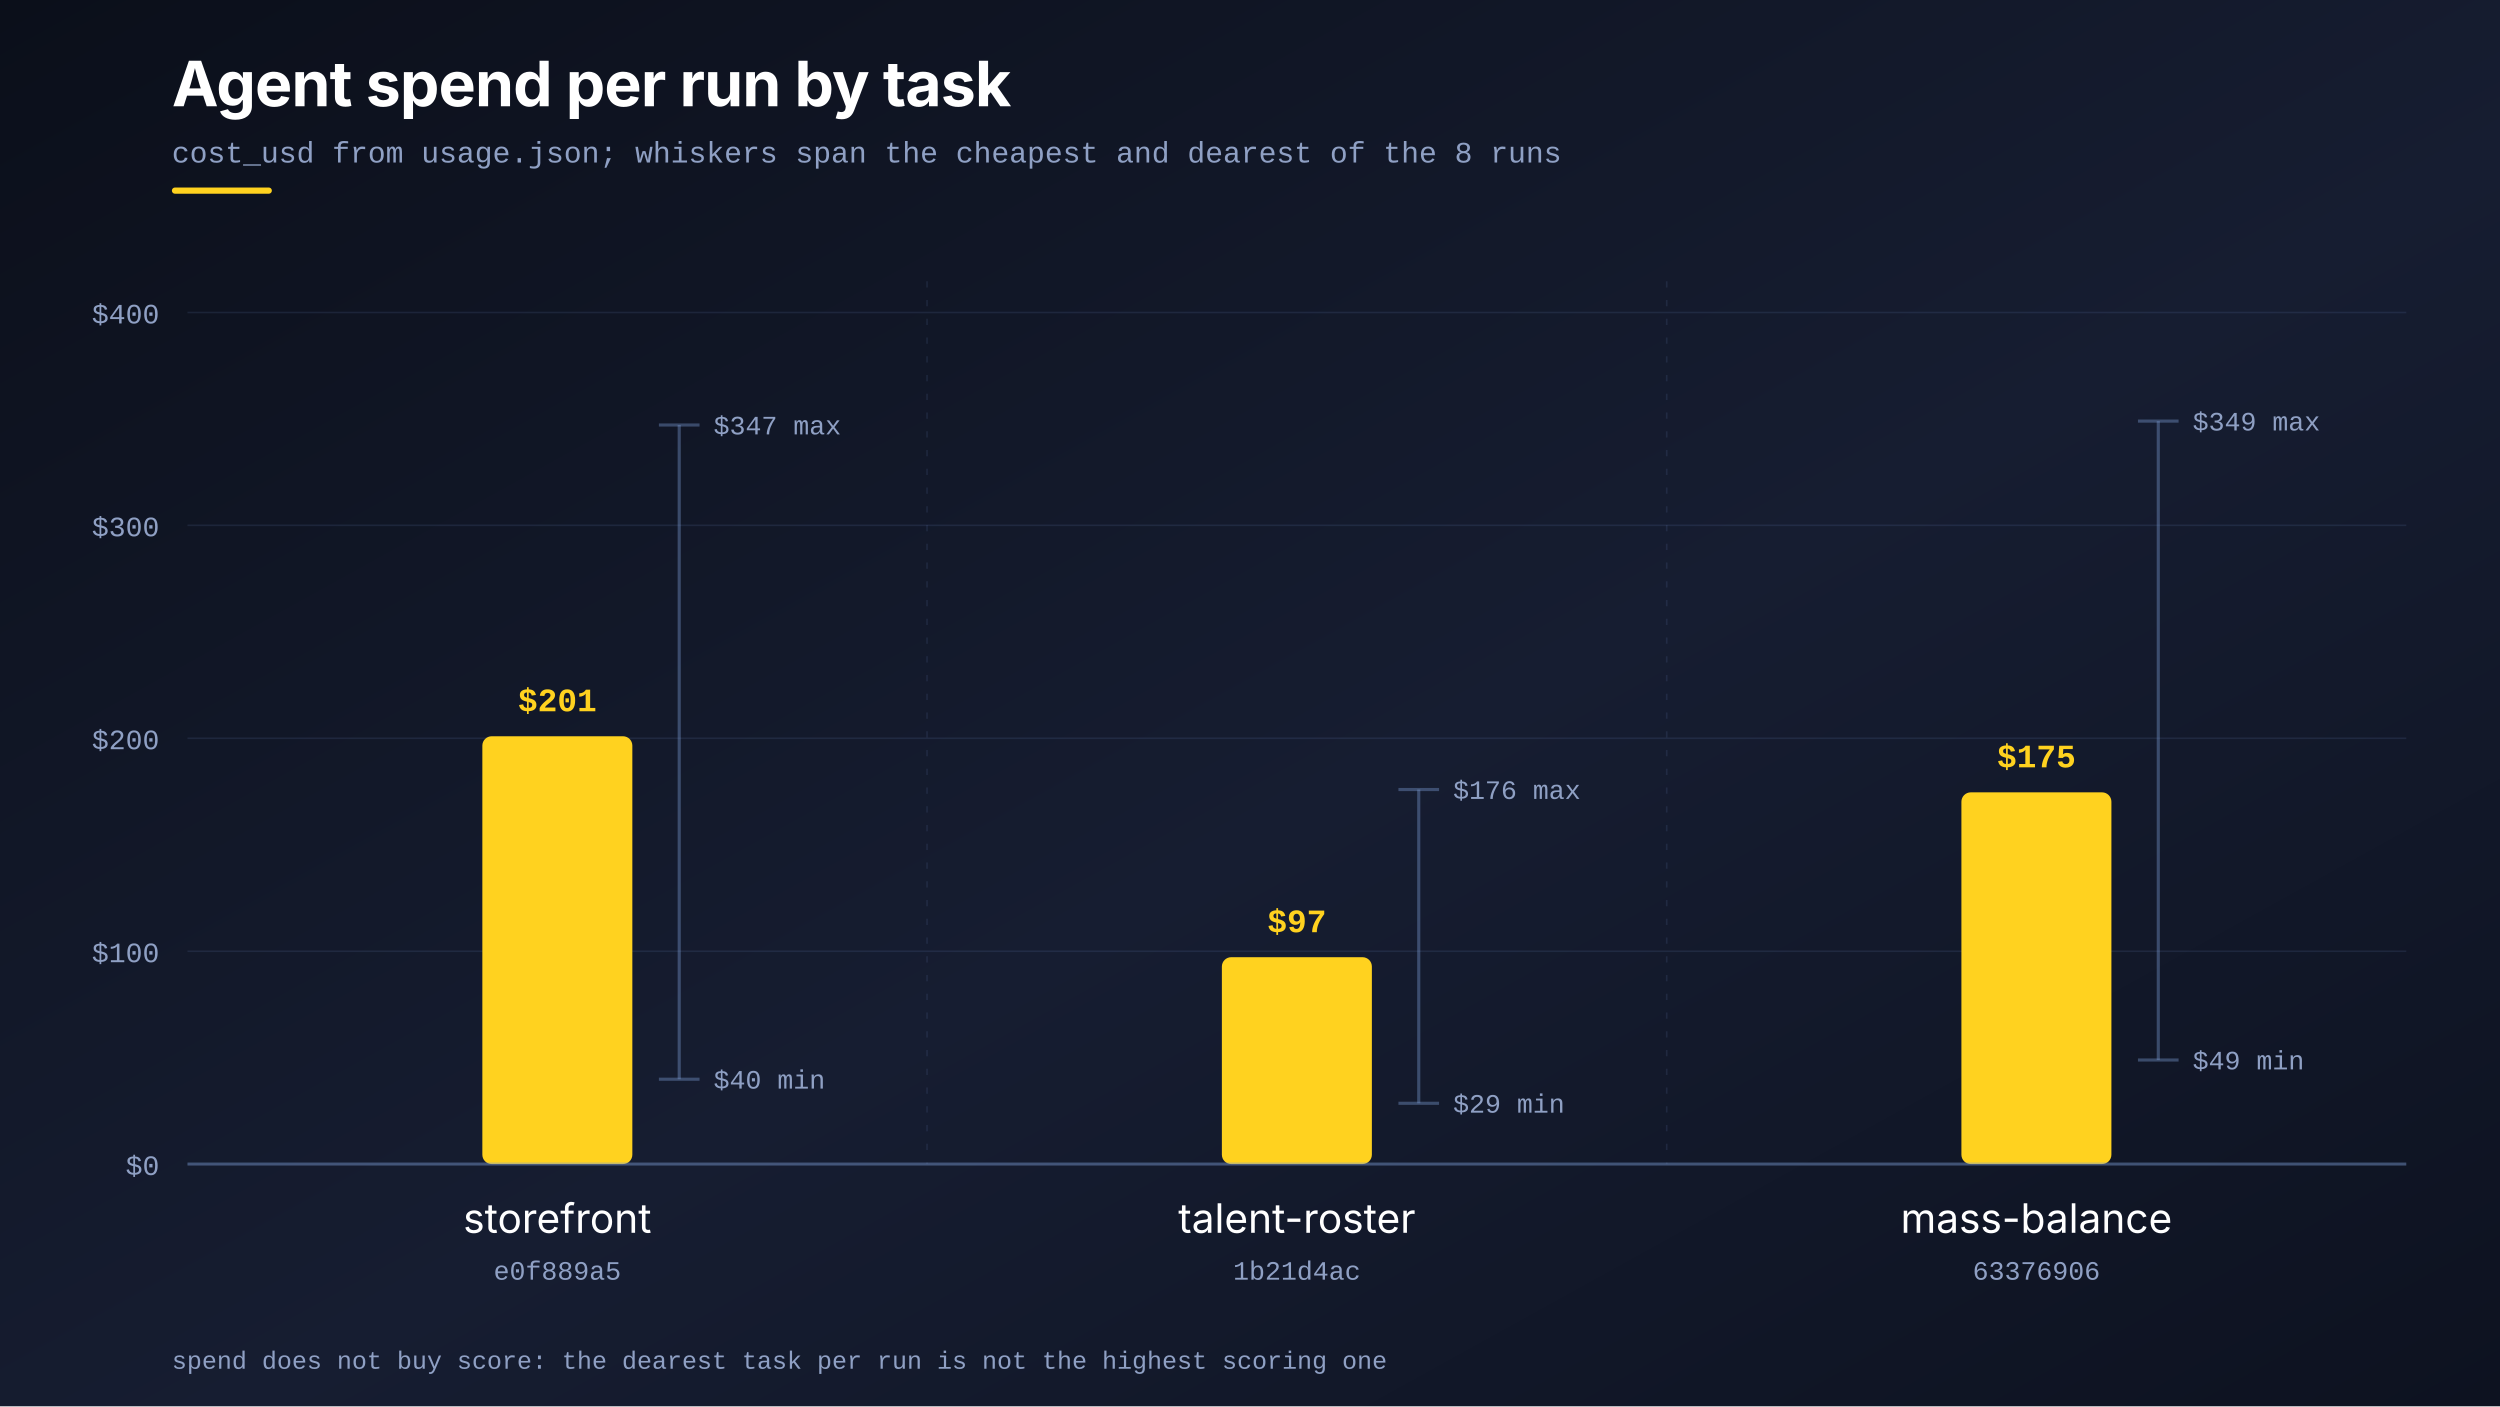
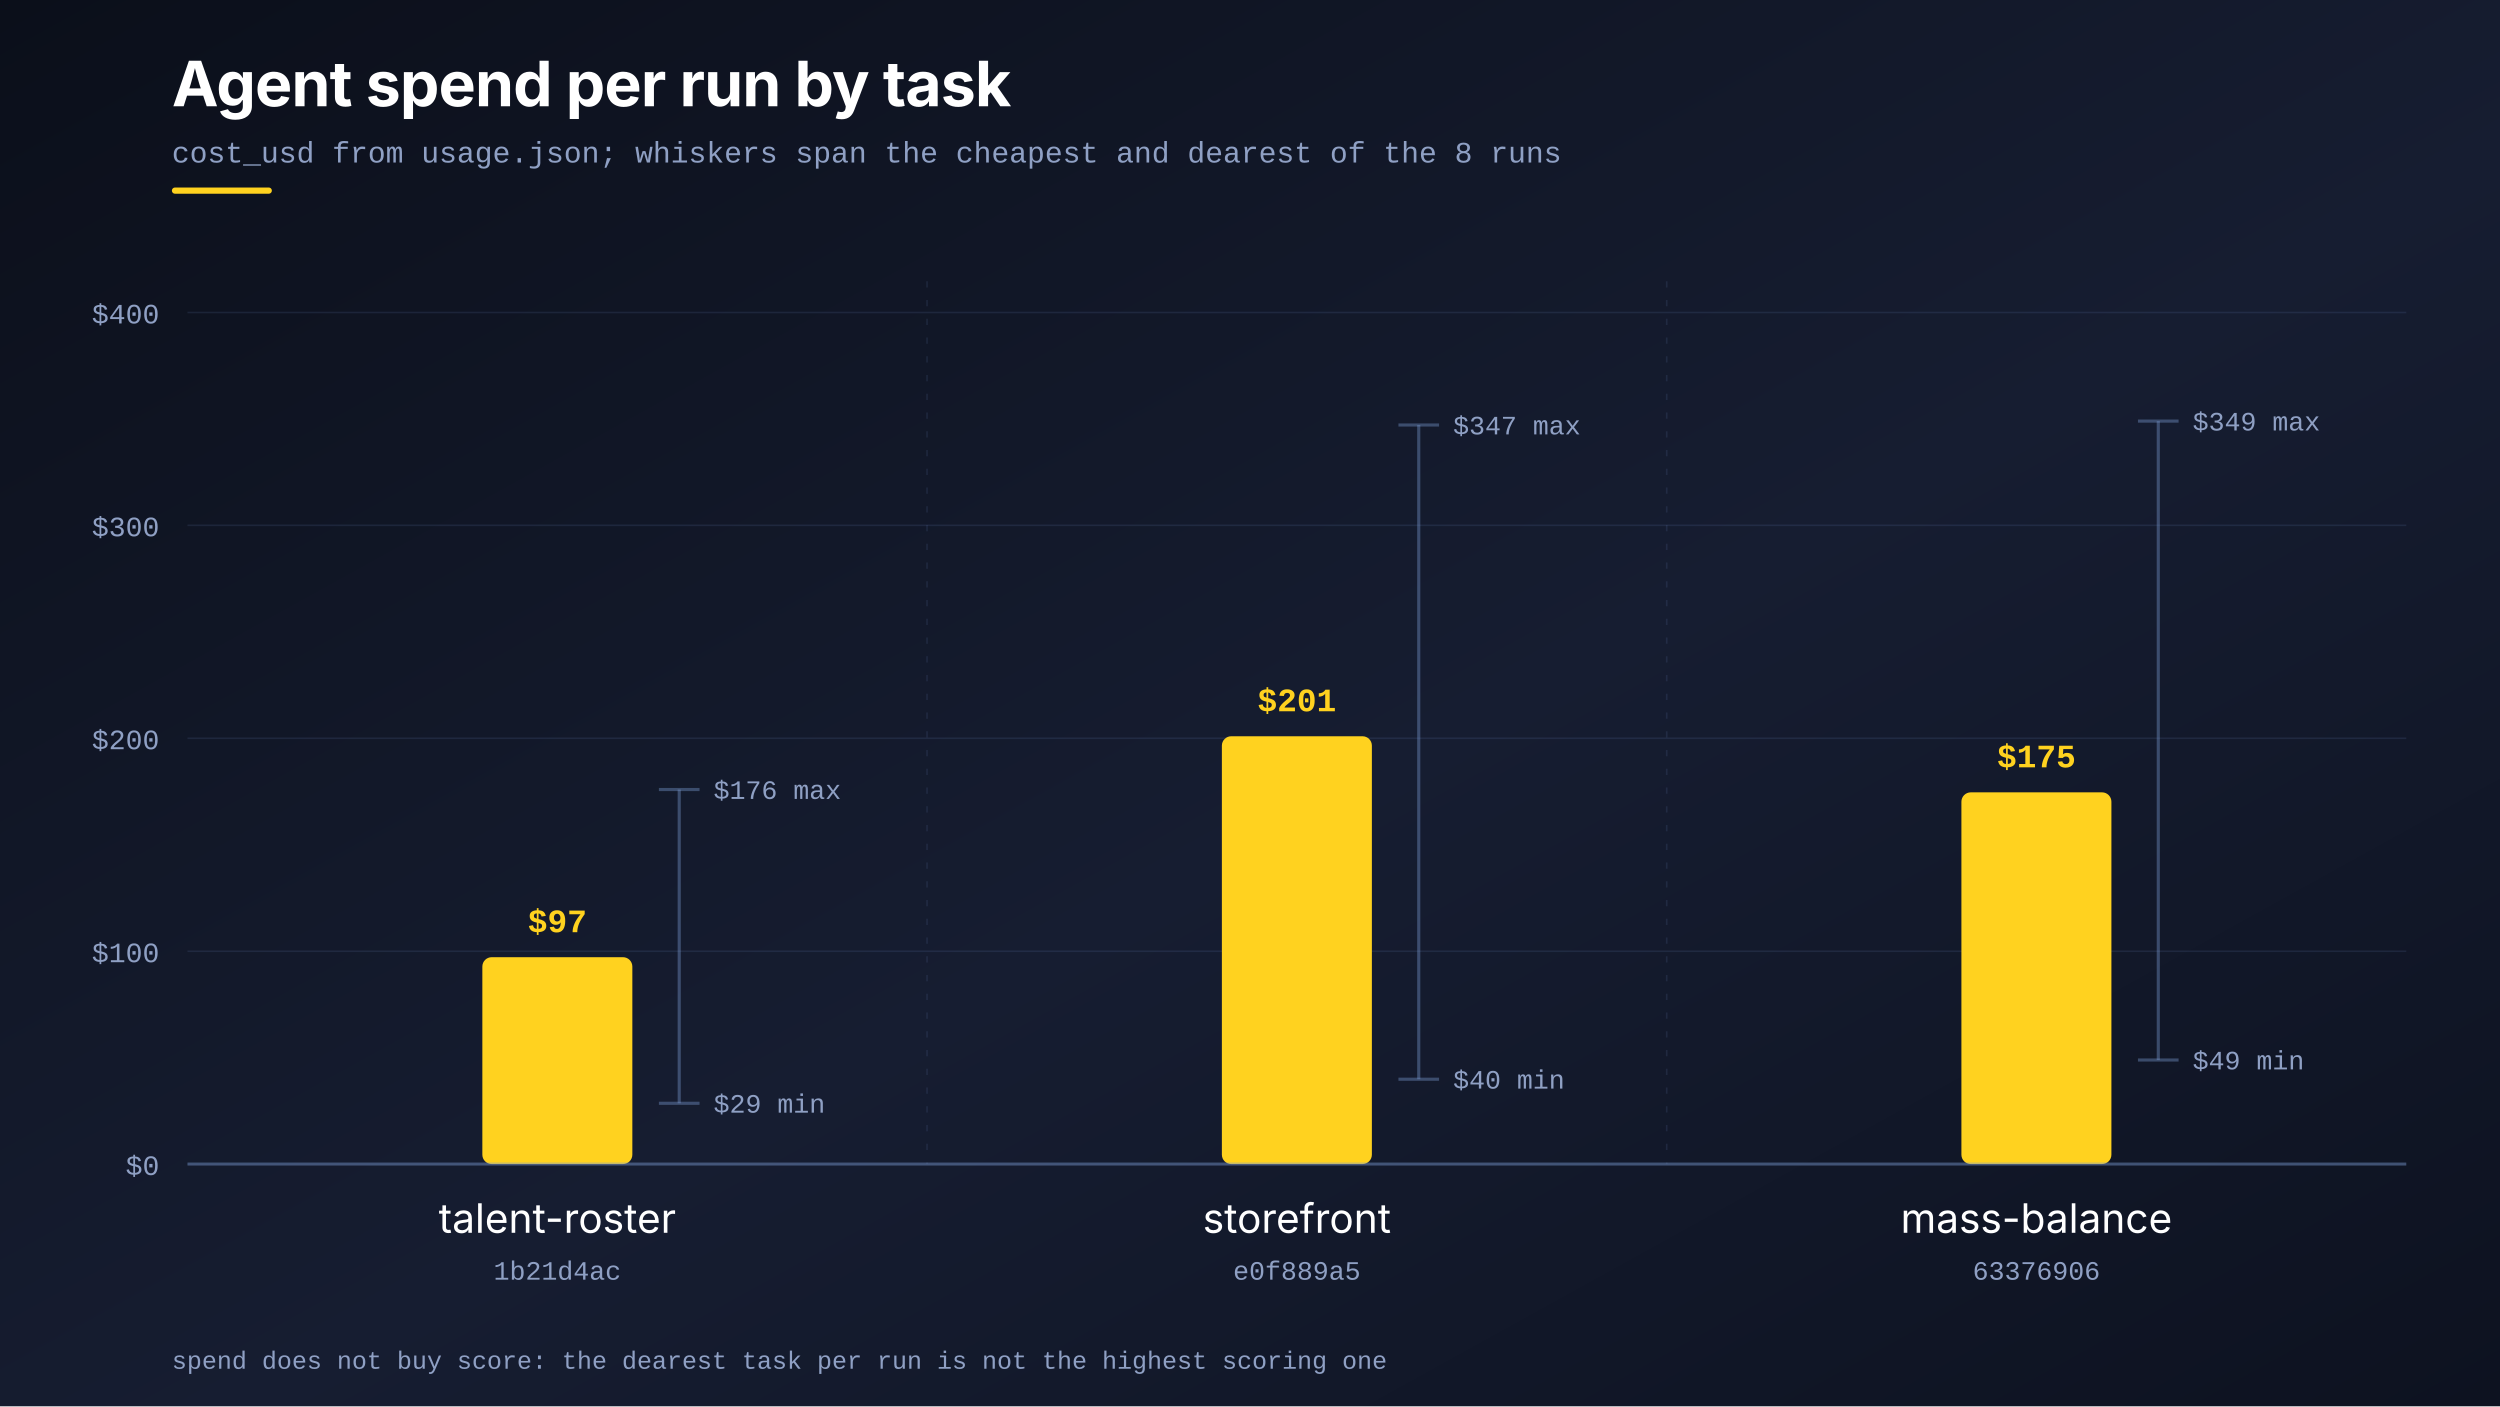
<svg xmlns="http://www.w3.org/2000/svg" viewBox="0 0 1600 900" width="1600" height="900" role="img" aria-label="Agent spend per run by task. cost_usd from usage.json; whiskers span the cheapest and dearest of the 8 runs">
  <defs>
    <linearGradient id="bg" x1="0" y1="0" x2="1" y2="1">
      <stop offset="0%" stop-color="#0b0f1a" />
      <stop offset="55%" stop-color="#161d31" />
      <stop offset="100%" stop-color="#0d1220" />
    </linearGradient>
    <filter id="glow" x="-50%" y="-50%" width="200%" height="200%">
      <feGaussianBlur stdDeviation="6" />
    </filter>
  </defs>
  <rect width="1600" height="900" fill="url(#bg)" />
  <text x="110" y="68" font-family="'DM Sans','Inter','Segoe UI',Roboto,ui-sans-serif,system-ui,sans-serif" font-size="40" font-weight="bold" fill="#ffffff" letter-spacing="-0.5">Agent spend per run by task</text>
  <text x="110" y="104" font-family="'JetBrains Mono','SF Mono','Berkeley Mono',ui-monospace,'Courier New',monospace" font-size="19" fill="#8fa0c4">cost_usd from usage.json; whiskers span the cheapest and dearest of the 8 runs</text>
  <rect x="110" y="120" width="64" height="4" rx="2" fill="#ffd21f" />
  <line x1="120" y1="745.0" x2="1540" y2="745.0" stroke="rgba(122,153,209,0.13)" stroke-width="1" />
  <text x="102" y="752.0" text-anchor="end" font-family="'JetBrains Mono','SF Mono','Berkeley Mono',ui-monospace,'Courier New',monospace" font-size="18" fill="#8fa0c4">$0</text>
  <line x1="120" y1="608.8" x2="1540" y2="608.8" stroke="rgba(122,153,209,0.13)" stroke-width="1" />
  <text x="102" y="615.8" text-anchor="end" font-family="'JetBrains Mono','SF Mono','Berkeley Mono',ui-monospace,'Courier New',monospace" font-size="18" fill="#8fa0c4">$100</text>
  <line x1="120" y1="472.5" x2="1540" y2="472.5" stroke="rgba(122,153,209,0.13)" stroke-width="1" />
  <text x="102" y="479.5" text-anchor="end" font-family="'JetBrains Mono','SF Mono','Berkeley Mono',ui-monospace,'Courier New',monospace" font-size="18" fill="#8fa0c4">$200</text>
  <line x1="120" y1="336.2" x2="1540" y2="336.2" stroke="rgba(122,153,209,0.13)" stroke-width="1" />
  <text x="102" y="343.2" text-anchor="end" font-family="'JetBrains Mono','SF Mono','Berkeley Mono',ui-monospace,'Courier New',monospace" font-size="18" fill="#8fa0c4">$300</text>
  <line x1="120" y1="200.0" x2="1540" y2="200.0" stroke="rgba(122,153,209,0.13)" stroke-width="1" />
  <text x="102" y="207.0" text-anchor="end" font-family="'JetBrains Mono','SF Mono','Berkeley Mono',ui-monospace,'Courier New',monospace" font-size="18" fill="#8fa0c4">$400</text>
-   <rect x="308.7" y="471.2" width="96.0" height="273.8" rx="6" fill="#ffd21f" />
-   <text x="356.7" y="455.2" text-anchor="middle" font-family="'JetBrains Mono','SF Mono','Berkeley Mono',ui-monospace,'Courier New',monospace" font-size="21" font-weight="bold" fill="#ffd21f">$201</text>
-   <line x1="434.7" y1="272.0" x2="434.7" y2="690.7" stroke="rgba(122,153,209,0.40)" stroke-width="2" />
-   <line x1="421.7" y1="272.0" x2="447.7" y2="272.0" stroke="rgba(122,153,209,0.40)" stroke-width="2" />
-   <line x1="421.7" y1="690.7" x2="447.7" y2="690.7" stroke="rgba(122,153,209,0.40)" stroke-width="2" />
-   <text x="456.7" y="278.0" font-family="'JetBrains Mono','SF Mono','Berkeley Mono',ui-monospace,'Courier New',monospace" font-size="17" fill="#8fa0c4">$347 max</text>
-   <text x="456.7" y="696.7" font-family="'JetBrains Mono','SF Mono','Berkeley Mono',ui-monospace,'Courier New',monospace" font-size="17" fill="#8fa0c4">$40 min</text>
-   <text x="356.7" y="789" text-anchor="middle" font-family="'DM Sans','Inter','Segoe UI',Roboto,ui-sans-serif,system-ui,sans-serif" font-size="26" fill="#ffffff">storefront</text>
-   <text x="356.7" y="819" text-anchor="middle" font-family="'JetBrains Mono','SF Mono','Berkeley Mono',ui-monospace,'Courier New',monospace" font-size="17" fill="#8fa0c4">e0f889a5</text>
+   <rect x="308.7" y="612.6" width="96.0" height="132.4" rx="6" fill="#ffd21f" />
+   <text x="356.7" y="596.6" text-anchor="middle" font-family="'JetBrains Mono','SF Mono','Berkeley Mono',ui-monospace,'Courier New',monospace" font-size="21" font-weight="bold" fill="#ffd21f">$97</text>
+   <line x1="434.7" y1="505.3" x2="434.7" y2="706.1" stroke="rgba(122,153,209,0.40)" stroke-width="2" />
+   <line x1="421.7" y1="505.3" x2="447.7" y2="505.3" stroke="rgba(122,153,209,0.40)" stroke-width="2" />
+   <line x1="421.7" y1="706.1" x2="447.7" y2="706.1" stroke="rgba(122,153,209,0.40)" stroke-width="2" />
+   <text x="456.7" y="511.3" font-family="'JetBrains Mono','SF Mono','Berkeley Mono',ui-monospace,'Courier New',monospace" font-size="17" fill="#8fa0c4">$176 max</text>
+   <text x="456.7" y="712.1" font-family="'JetBrains Mono','SF Mono','Berkeley Mono',ui-monospace,'Courier New',monospace" font-size="17" fill="#8fa0c4">$29 min</text>
+   <text x="356.7" y="789" text-anchor="middle" font-family="'DM Sans','Inter','Segoe UI',Roboto,ui-sans-serif,system-ui,sans-serif" font-size="26" fill="#ffffff">talent-roster</text>
+   <text x="356.7" y="819" text-anchor="middle" font-family="'JetBrains Mono','SF Mono','Berkeley Mono',ui-monospace,'Courier New',monospace" font-size="17" fill="#8fa0c4">1b21d4ac</text>
  <line x1="593.3" y1="180" x2="593.3" y2="745" stroke="rgba(122,153,209,0.13)" stroke-width="1" stroke-dasharray="4 8" />
-   <rect x="782.0" y="612.6" width="96.0" height="132.4" rx="6" fill="#ffd21f" />
-   <text x="830.0" y="596.6" text-anchor="middle" font-family="'JetBrains Mono','SF Mono','Berkeley Mono',ui-monospace,'Courier New',monospace" font-size="21" font-weight="bold" fill="#ffd21f">$97</text>
-   <line x1="908.0" y1="505.3" x2="908.0" y2="706.1" stroke="rgba(122,153,209,0.40)" stroke-width="2" />
-   <line x1="895.0" y1="505.3" x2="921.0" y2="505.3" stroke="rgba(122,153,209,0.40)" stroke-width="2" />
-   <line x1="895.0" y1="706.1" x2="921.0" y2="706.1" stroke="rgba(122,153,209,0.40)" stroke-width="2" />
-   <text x="930.0" y="511.3" font-family="'JetBrains Mono','SF Mono','Berkeley Mono',ui-monospace,'Courier New',monospace" font-size="17" fill="#8fa0c4">$176 max</text>
-   <text x="930.0" y="712.1" font-family="'JetBrains Mono','SF Mono','Berkeley Mono',ui-monospace,'Courier New',monospace" font-size="17" fill="#8fa0c4">$29 min</text>
-   <text x="830.0" y="789" text-anchor="middle" font-family="'DM Sans','Inter','Segoe UI',Roboto,ui-sans-serif,system-ui,sans-serif" font-size="26" fill="#ffffff">talent-roster</text>
-   <text x="830.0" y="819" text-anchor="middle" font-family="'JetBrains Mono','SF Mono','Berkeley Mono',ui-monospace,'Courier New',monospace" font-size="17" fill="#8fa0c4">1b21d4ac</text>
+   <rect x="782.0" y="471.2" width="96.0" height="273.8" rx="6" fill="#ffd21f" />
+   <text x="830.0" y="455.2" text-anchor="middle" font-family="'JetBrains Mono','SF Mono','Berkeley Mono',ui-monospace,'Courier New',monospace" font-size="21" font-weight="bold" fill="#ffd21f">$201</text>
+   <line x1="908.0" y1="272.0" x2="908.0" y2="690.7" stroke="rgba(122,153,209,0.40)" stroke-width="2" />
+   <line x1="895.0" y1="272.0" x2="921.0" y2="272.0" stroke="rgba(122,153,209,0.40)" stroke-width="2" />
+   <line x1="895.0" y1="690.7" x2="921.0" y2="690.7" stroke="rgba(122,153,209,0.40)" stroke-width="2" />
+   <text x="930.0" y="278.0" font-family="'JetBrains Mono','SF Mono','Berkeley Mono',ui-monospace,'Courier New',monospace" font-size="17" fill="#8fa0c4">$347 max</text>
+   <text x="930.0" y="696.7" font-family="'JetBrains Mono','SF Mono','Berkeley Mono',ui-monospace,'Courier New',monospace" font-size="17" fill="#8fa0c4">$40 min</text>
+   <text x="830.0" y="789" text-anchor="middle" font-family="'DM Sans','Inter','Segoe UI',Roboto,ui-sans-serif,system-ui,sans-serif" font-size="26" fill="#ffffff">storefront</text>
+   <text x="830.0" y="819" text-anchor="middle" font-family="'JetBrains Mono','SF Mono','Berkeley Mono',ui-monospace,'Courier New',monospace" font-size="17" fill="#8fa0c4">e0f889a5</text>
  <line x1="1066.7" y1="180" x2="1066.7" y2="745" stroke="rgba(122,153,209,0.13)" stroke-width="1" stroke-dasharray="4 8" />
  <rect x="1255.3" y="507.1" width="96.0" height="237.9" rx="6" fill="#ffd21f" />
  <text x="1303.3" y="491.1" text-anchor="middle" font-family="'JetBrains Mono','SF Mono','Berkeley Mono',ui-monospace,'Courier New',monospace" font-size="21" font-weight="bold" fill="#ffd21f">$175</text>
  <line x1="1381.3" y1="269.5" x2="1381.3" y2="678.4" stroke="rgba(122,153,209,0.40)" stroke-width="2" />
  <line x1="1368.3" y1="269.5" x2="1394.3" y2="269.5" stroke="rgba(122,153,209,0.40)" stroke-width="2" />
  <line x1="1368.3" y1="678.4" x2="1394.3" y2="678.4" stroke="rgba(122,153,209,0.40)" stroke-width="2" />
  <text x="1403.3" y="275.5" font-family="'JetBrains Mono','SF Mono','Berkeley Mono',ui-monospace,'Courier New',monospace" font-size="17" fill="#8fa0c4">$349 max</text>
  <text x="1403.3" y="684.4" font-family="'JetBrains Mono','SF Mono','Berkeley Mono',ui-monospace,'Courier New',monospace" font-size="17" fill="#8fa0c4">$49 min</text>
  <text x="1303.3" y="789" text-anchor="middle" font-family="'DM Sans','Inter','Segoe UI',Roboto,ui-sans-serif,system-ui,sans-serif" font-size="26" fill="#ffffff">mass-balance</text>
  <text x="1303.3" y="819" text-anchor="middle" font-family="'JetBrains Mono','SF Mono','Berkeley Mono',ui-monospace,'Courier New',monospace" font-size="17" fill="#8fa0c4">63376906</text>
  <line x1="120" y1="745" x2="1540" y2="745" stroke="rgba(122,153,209,0.40)" stroke-width="2" />
  <text x="110" y="876" font-family="'JetBrains Mono','SF Mono','Berkeley Mono',ui-monospace,'Courier New',monospace" font-size="16" fill="#8fa0c4">spend does not buy score: the dearest task per run is not the highest scoring one</text>
</svg>
